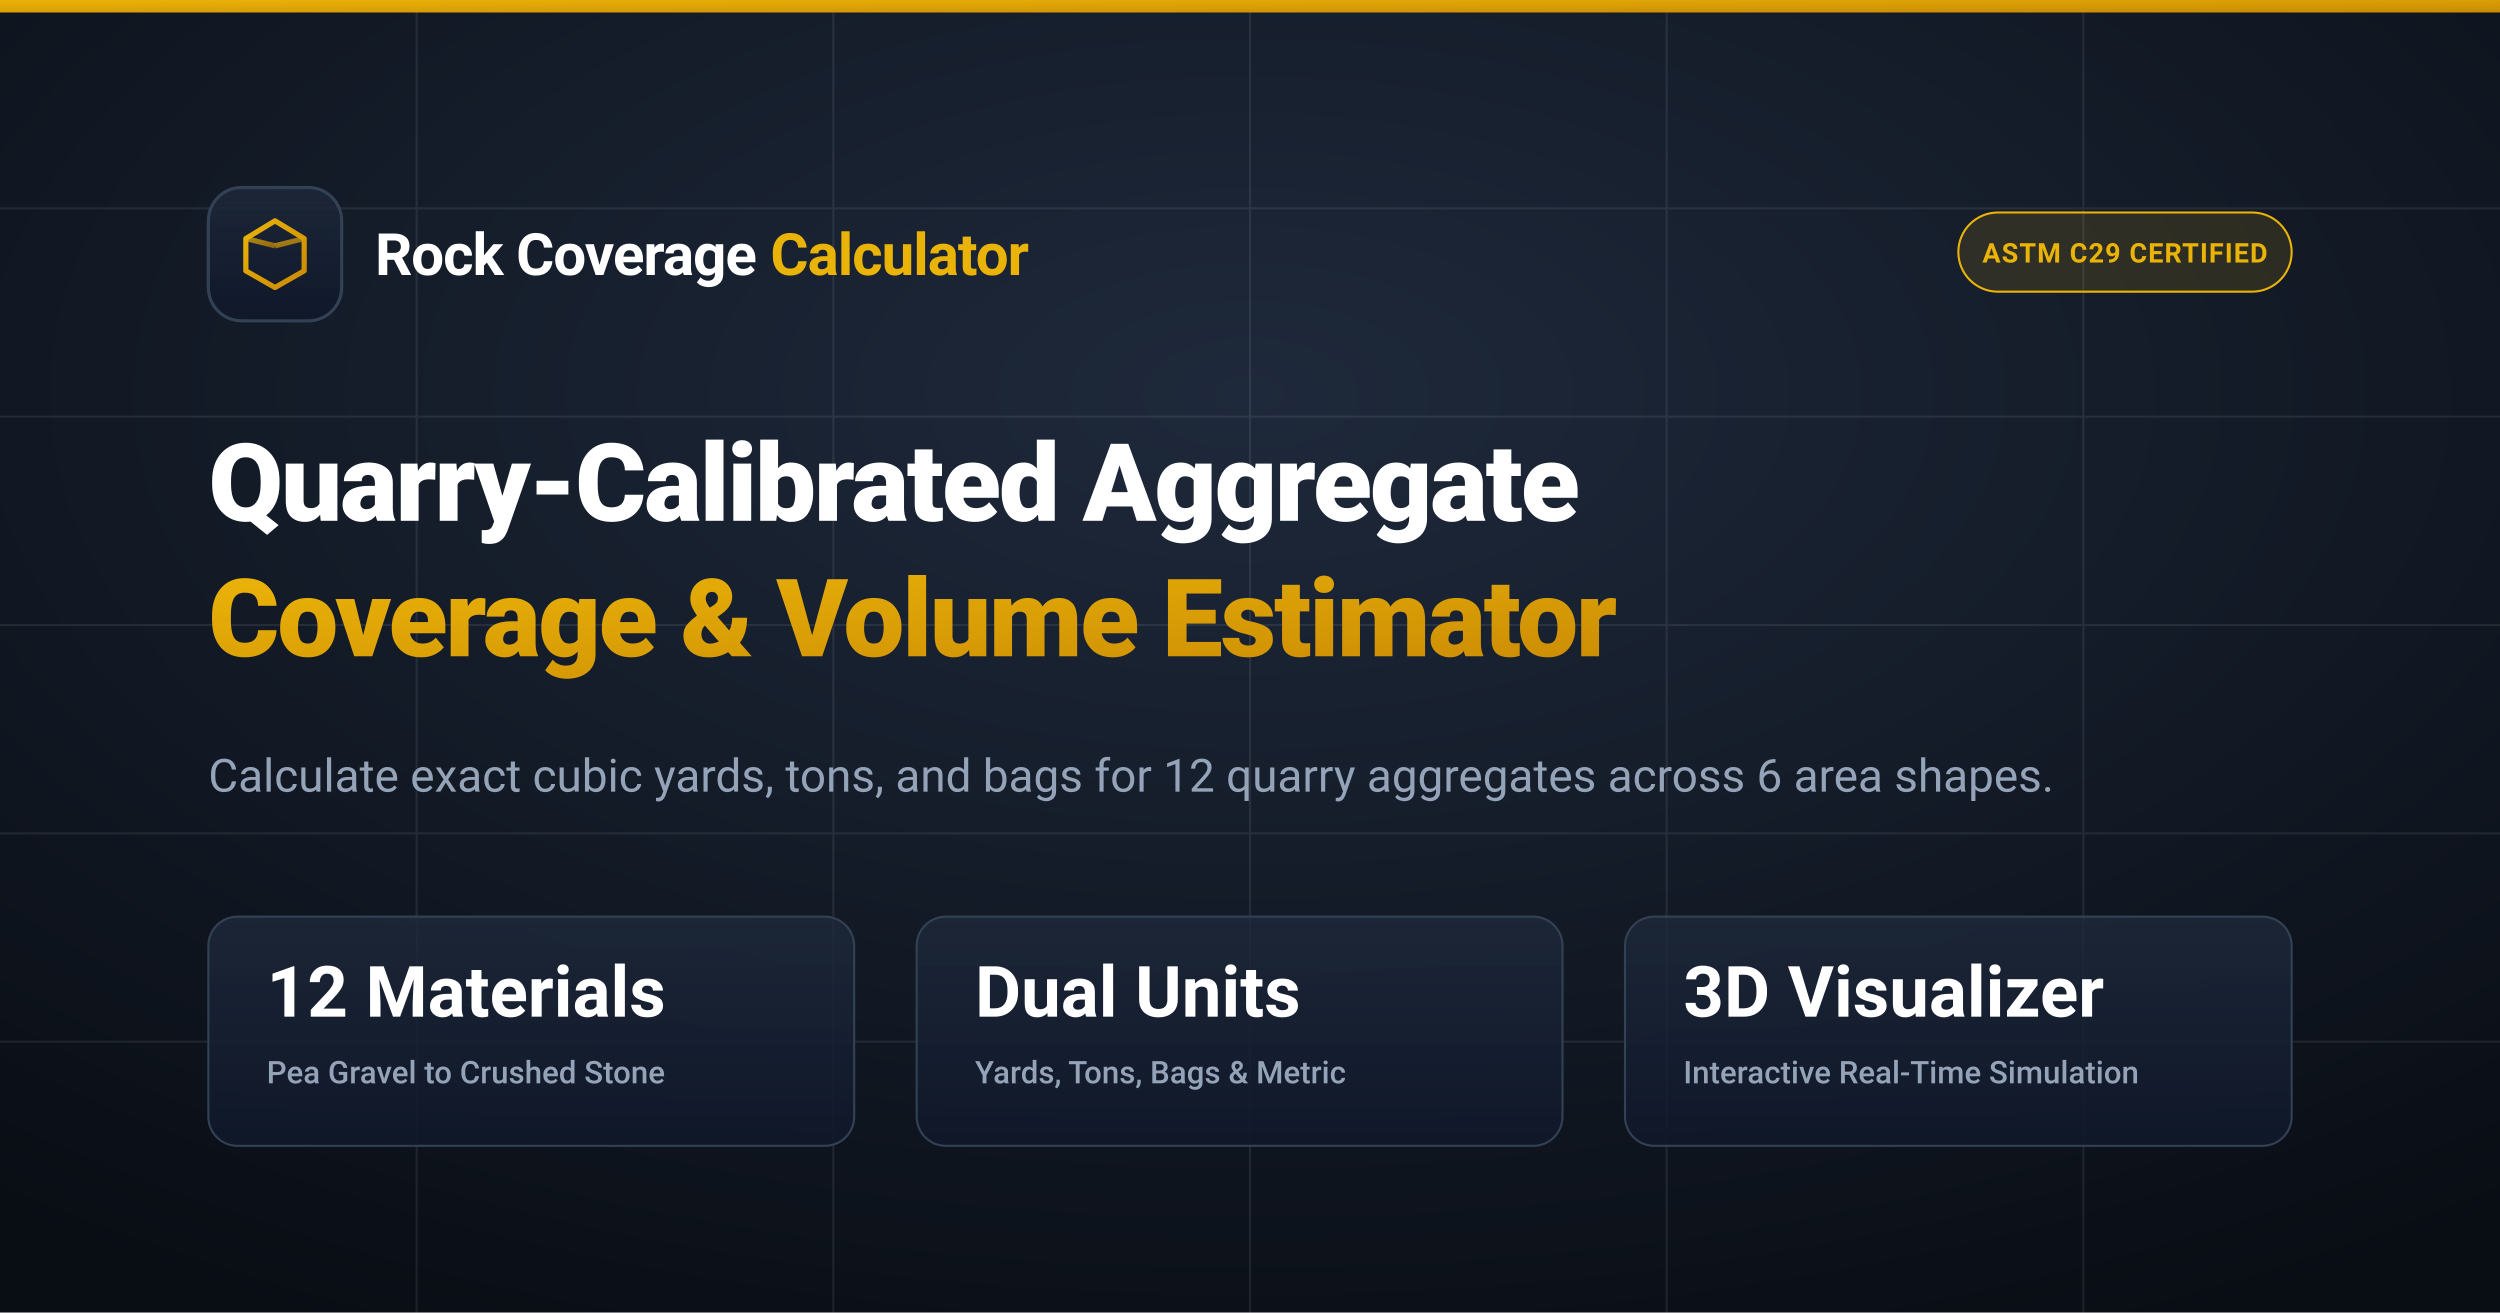
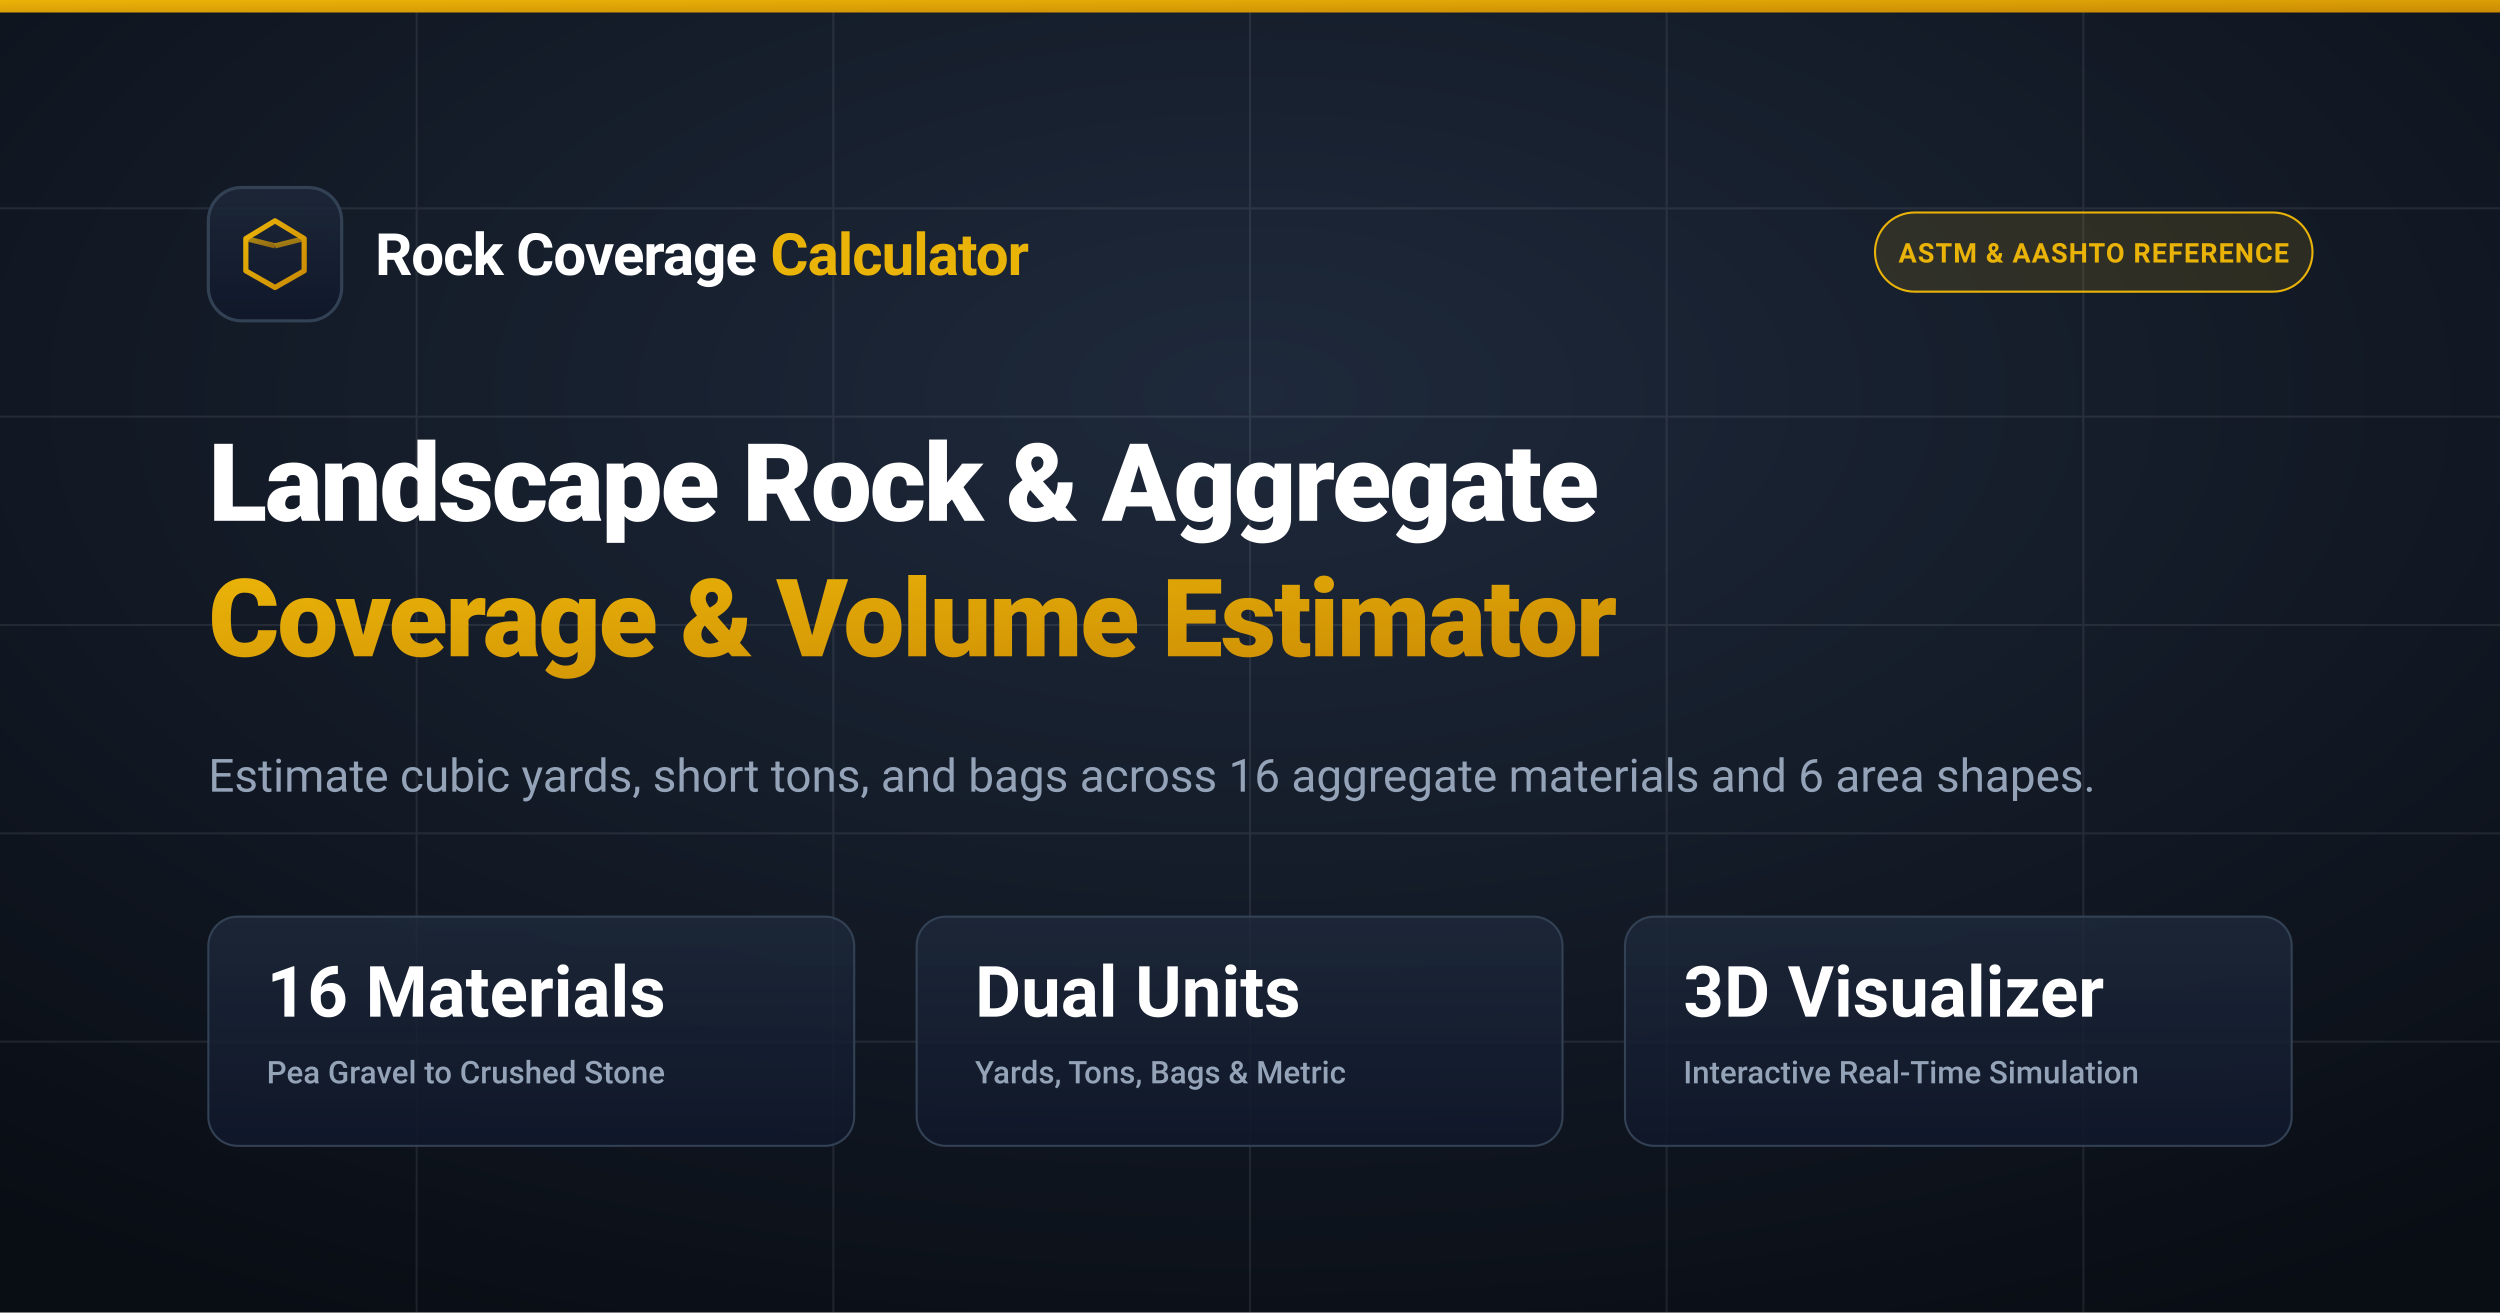
<svg xmlns="http://www.w3.org/2000/svg" width="1200" height="630" viewBox="0 0 1200 630" fill="none">
  <defs>
    <radialGradient id="bgGrad" cx="50%" cy="30%" r="80%" fx="50%" fy="30%">
      <stop offset="0%" stop-color="#1e293b" />
      <stop offset="100%" stop-color="#090d14" />
    </radialGradient>
    <linearGradient id="goldGrad" x1="0%" y1="0%" x2="100%" y2="100%">
      <stop offset="0%" stop-color="#eab308" />
      <stop offset="100%" stop-color="#ca8a04" />
    </linearGradient>
    <linearGradient id="cardGrad" x1="0%" y1="0%" x2="0%" y2="100%">
      <stop offset="0%" stop-color="#1e293b" stop-opacity="0.8" />
      <stop offset="100%" stop-color="#0f172a" stop-opacity="0.9" />
    </linearGradient>
  </defs>
  <rect width="1200" height="630" fill="url(#bgGrad)" />
  <g opacity="0.08" stroke="#ffffff" stroke-width="1">
    <line x1="0" y1="100" x2="1200" y2="100" />
    <line x1="0" y1="200" x2="1200" y2="200" />
    <line x1="0" y1="300" x2="1200" y2="300" />
    <line x1="0" y1="400" x2="1200" y2="400" />
    <line x1="0" y1="500" x2="1200" y2="500" />
    <line x1="200" y1="0" x2="200" y2="630" />
    <line x1="400" y1="0" x2="400" y2="630" />
    <line x1="600" y1="0" x2="600" y2="630" />
    <line x1="800" y1="0" x2="800" y2="630" />
    <line x1="1000" y1="0" x2="1000" y2="630" />
  </g>
  <rect x="0" y="0" width="1200" height="6" fill="url(#goldGrad)" />
  <g transform="translate(100, 90)">
    <rect width="64" height="64" rx="16" fill="url(#cardGrad)" stroke="#334155" stroke-width="1.5" />
    <path d="M32 16L18 24.5V40L32 48L46 40V24.5L32 16Z" fill="none" stroke="url(#goldGrad)" stroke-width="2.5" stroke-linejoin="round" />
    <path d="M32 16V28" stroke="url(#goldGrad)" stroke-width="2.5" opacity="0.7" />
    <path d="M32 28L46 24.5" stroke="url(#goldGrad)" stroke-width="2.5" opacity="0.7" />
    <path d="M32 28L18 24.5" stroke="url(#goldGrad)" stroke-width="2.5" opacity="0.7" />
  </g>
  <text x="180" y="132" font-family="-apple-system, BlinkMacSystemFont, 'Segoe UI', Roboto, sans-serif" font-size="28" font-weight="700" fill="#ffffff" letter-spacing="-0.5">
    Rock Coverage <tspan fill="#eab308">Calculator</tspan>
  </text>
-   <rect x="940" y="102" width="160" height="38" rx="19" fill="#eab308" fill-opacity="0.12" stroke="#eab308" stroke-width="1" />
-   <text x="1020" y="126" font-family="-apple-system, BlinkMacSystemFont, 'Segoe UI', Roboto, sans-serif" font-size="13" font-weight="600" fill="#eab308" text-anchor="middle" letter-spacing="0.5">ASTM C29 CERTIFIED</text>
+   <rect x="900" y="102" width="210" height="38" rx="19" fill="#eab308" fill-opacity="0.12" stroke="#eab308" stroke-width="1" />
+   <text x="1005" y="126" font-family="-apple-system, BlinkMacSystemFont, 'Segoe UI', Roboto, sans-serif" font-size="13" font-weight="600" fill="#eab308" text-anchor="middle" letter-spacing="0.5">ASTM &amp; AASHTO REFERENCE</text>
  <text x="100" y="250" font-family="-apple-system, BlinkMacSystemFont, 'Segoe UI', Roboto, sans-serif" font-size="52" font-weight="800" fill="#ffffff" letter-spacing="-1">
-     Quarry-Calibrated Aggregate
+     Landscape Rock &amp; Aggregate
  </text>
  <text x="100" y="315" font-family="-apple-system, BlinkMacSystemFont, 'Segoe UI', Roboto, sans-serif" font-size="52" font-weight="800" fill="url(#goldGrad)" letter-spacing="-1">
    Coverage &amp; Volume Estimator
  </text>
  <text x="100" y="380" font-family="-apple-system, BlinkMacSystemFont, 'Segoe UI', Roboto, sans-serif" font-size="22" font-weight="400" fill="#94a3b8">
-     Calculate exact cubic yards, tons, and bags for 12 quarry aggregates across 6 area shapes.
+     Estimate cubic yards, short tons, and bags across 16 aggregate materials and 6 area shapes.
  </text>
  <g transform="translate(100, 440)">
    <rect x="0" y="0" width="310" height="110" rx="14" fill="url(#cardGrad)" stroke="#334155" stroke-width="1" />
-     <text x="28" y="48" font-family="-apple-system, BlinkMacSystemFont, 'Segoe UI', Roboto, sans-serif" font-size="34" font-weight="700" fill="#ffffff">12 Materials</text>
+     <text x="28" y="48" font-family="-apple-system, BlinkMacSystemFont, 'Segoe UI', Roboto, sans-serif" font-size="34" font-weight="700" fill="#ffffff">16 Materials</text>
    <text x="28" y="80" font-family="-apple-system, BlinkMacSystemFont, 'Segoe UI', Roboto, sans-serif" font-size="15" font-weight="500" fill="#94a3b8">Pea Gravel to Crushed Stone</text>
    <rect x="340" y="0" width="310" height="110" rx="14" fill="url(#cardGrad)" stroke="#334155" stroke-width="1" />
    <text x="368" y="48" font-family="-apple-system, BlinkMacSystemFont, 'Segoe UI', Roboto, sans-serif" font-size="34" font-weight="700" fill="#ffffff">Dual Units</text>
    <text x="368" y="80" font-family="-apple-system, BlinkMacSystemFont, 'Segoe UI', Roboto, sans-serif" font-size="15" font-weight="500" fill="#94a3b8">Yards, Tons, Bags &amp; Metric</text>
    <rect x="680" y="0" width="320" height="110" rx="14" fill="url(#cardGrad)" stroke="#334155" stroke-width="1" />
    <text x="708" y="48" font-family="-apple-system, BlinkMacSystemFont, 'Segoe UI', Roboto, sans-serif" font-size="34" font-weight="700" fill="#ffffff">3D Visualizer</text>
    <text x="708" y="80" font-family="-apple-system, BlinkMacSystemFont, 'Segoe UI', Roboto, sans-serif" font-size="15" font-weight="500" fill="#94a3b8">Interactive Real-Time Simulation</text>
  </g>
</svg>
